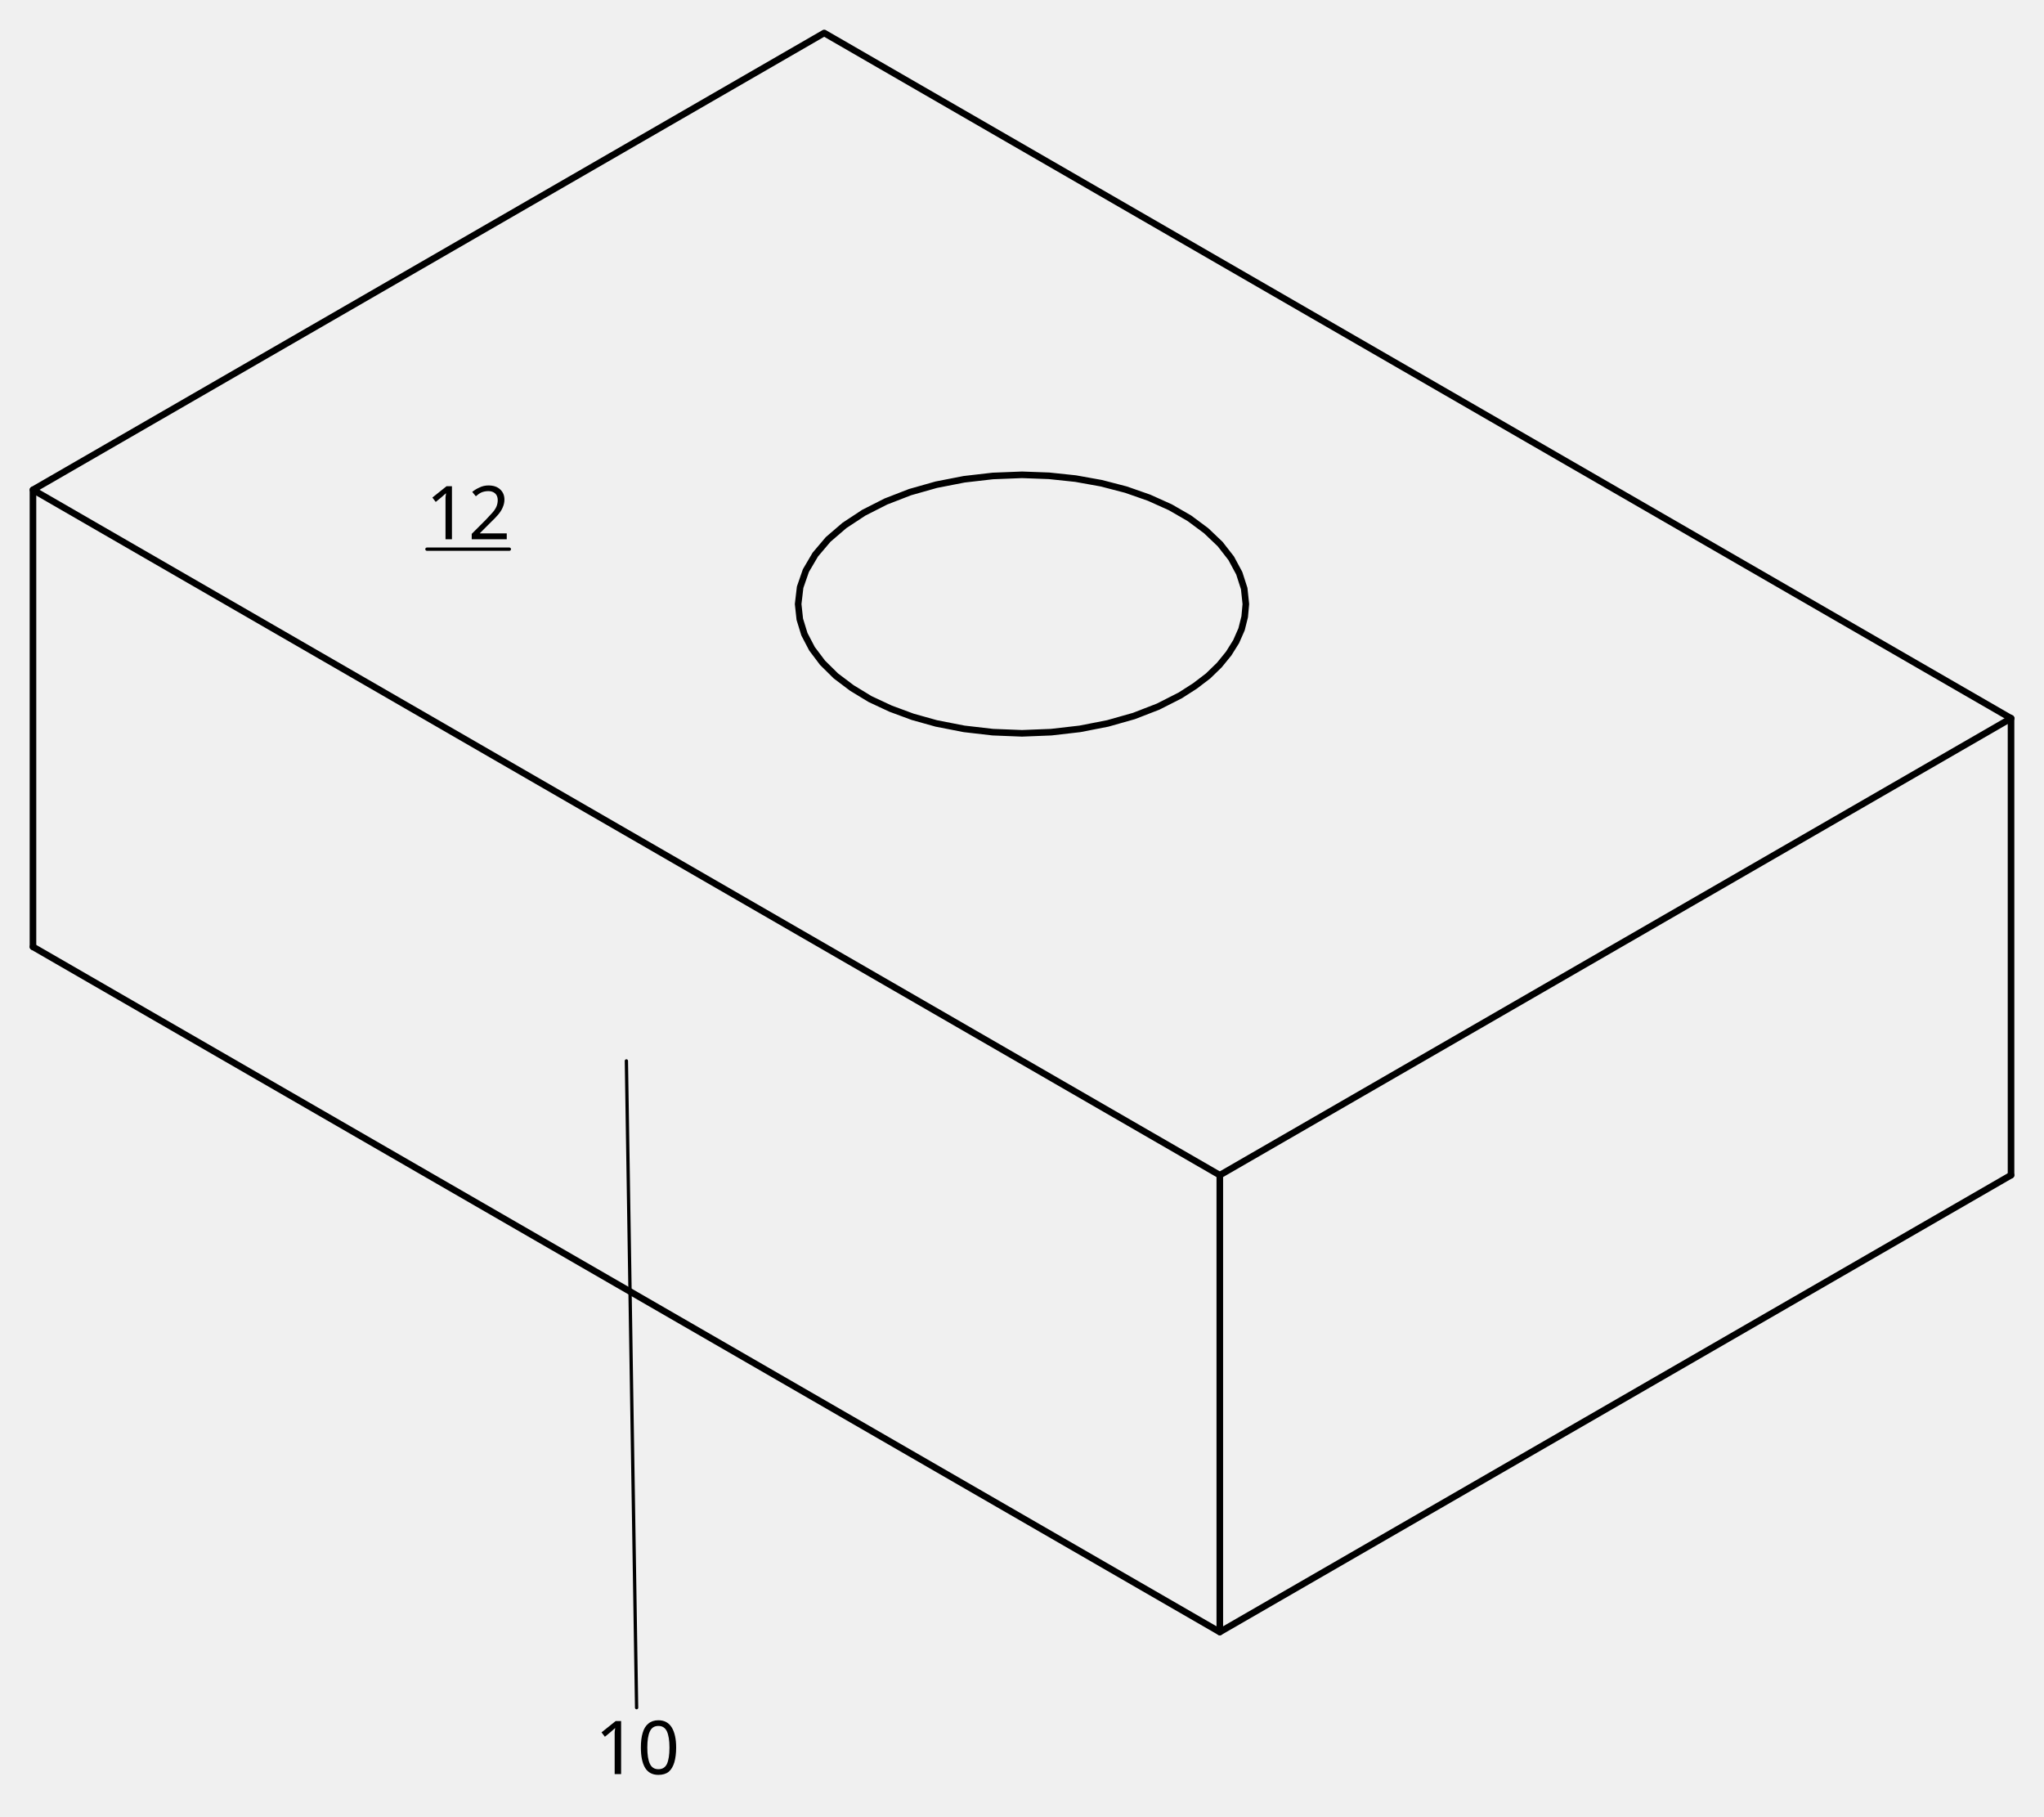
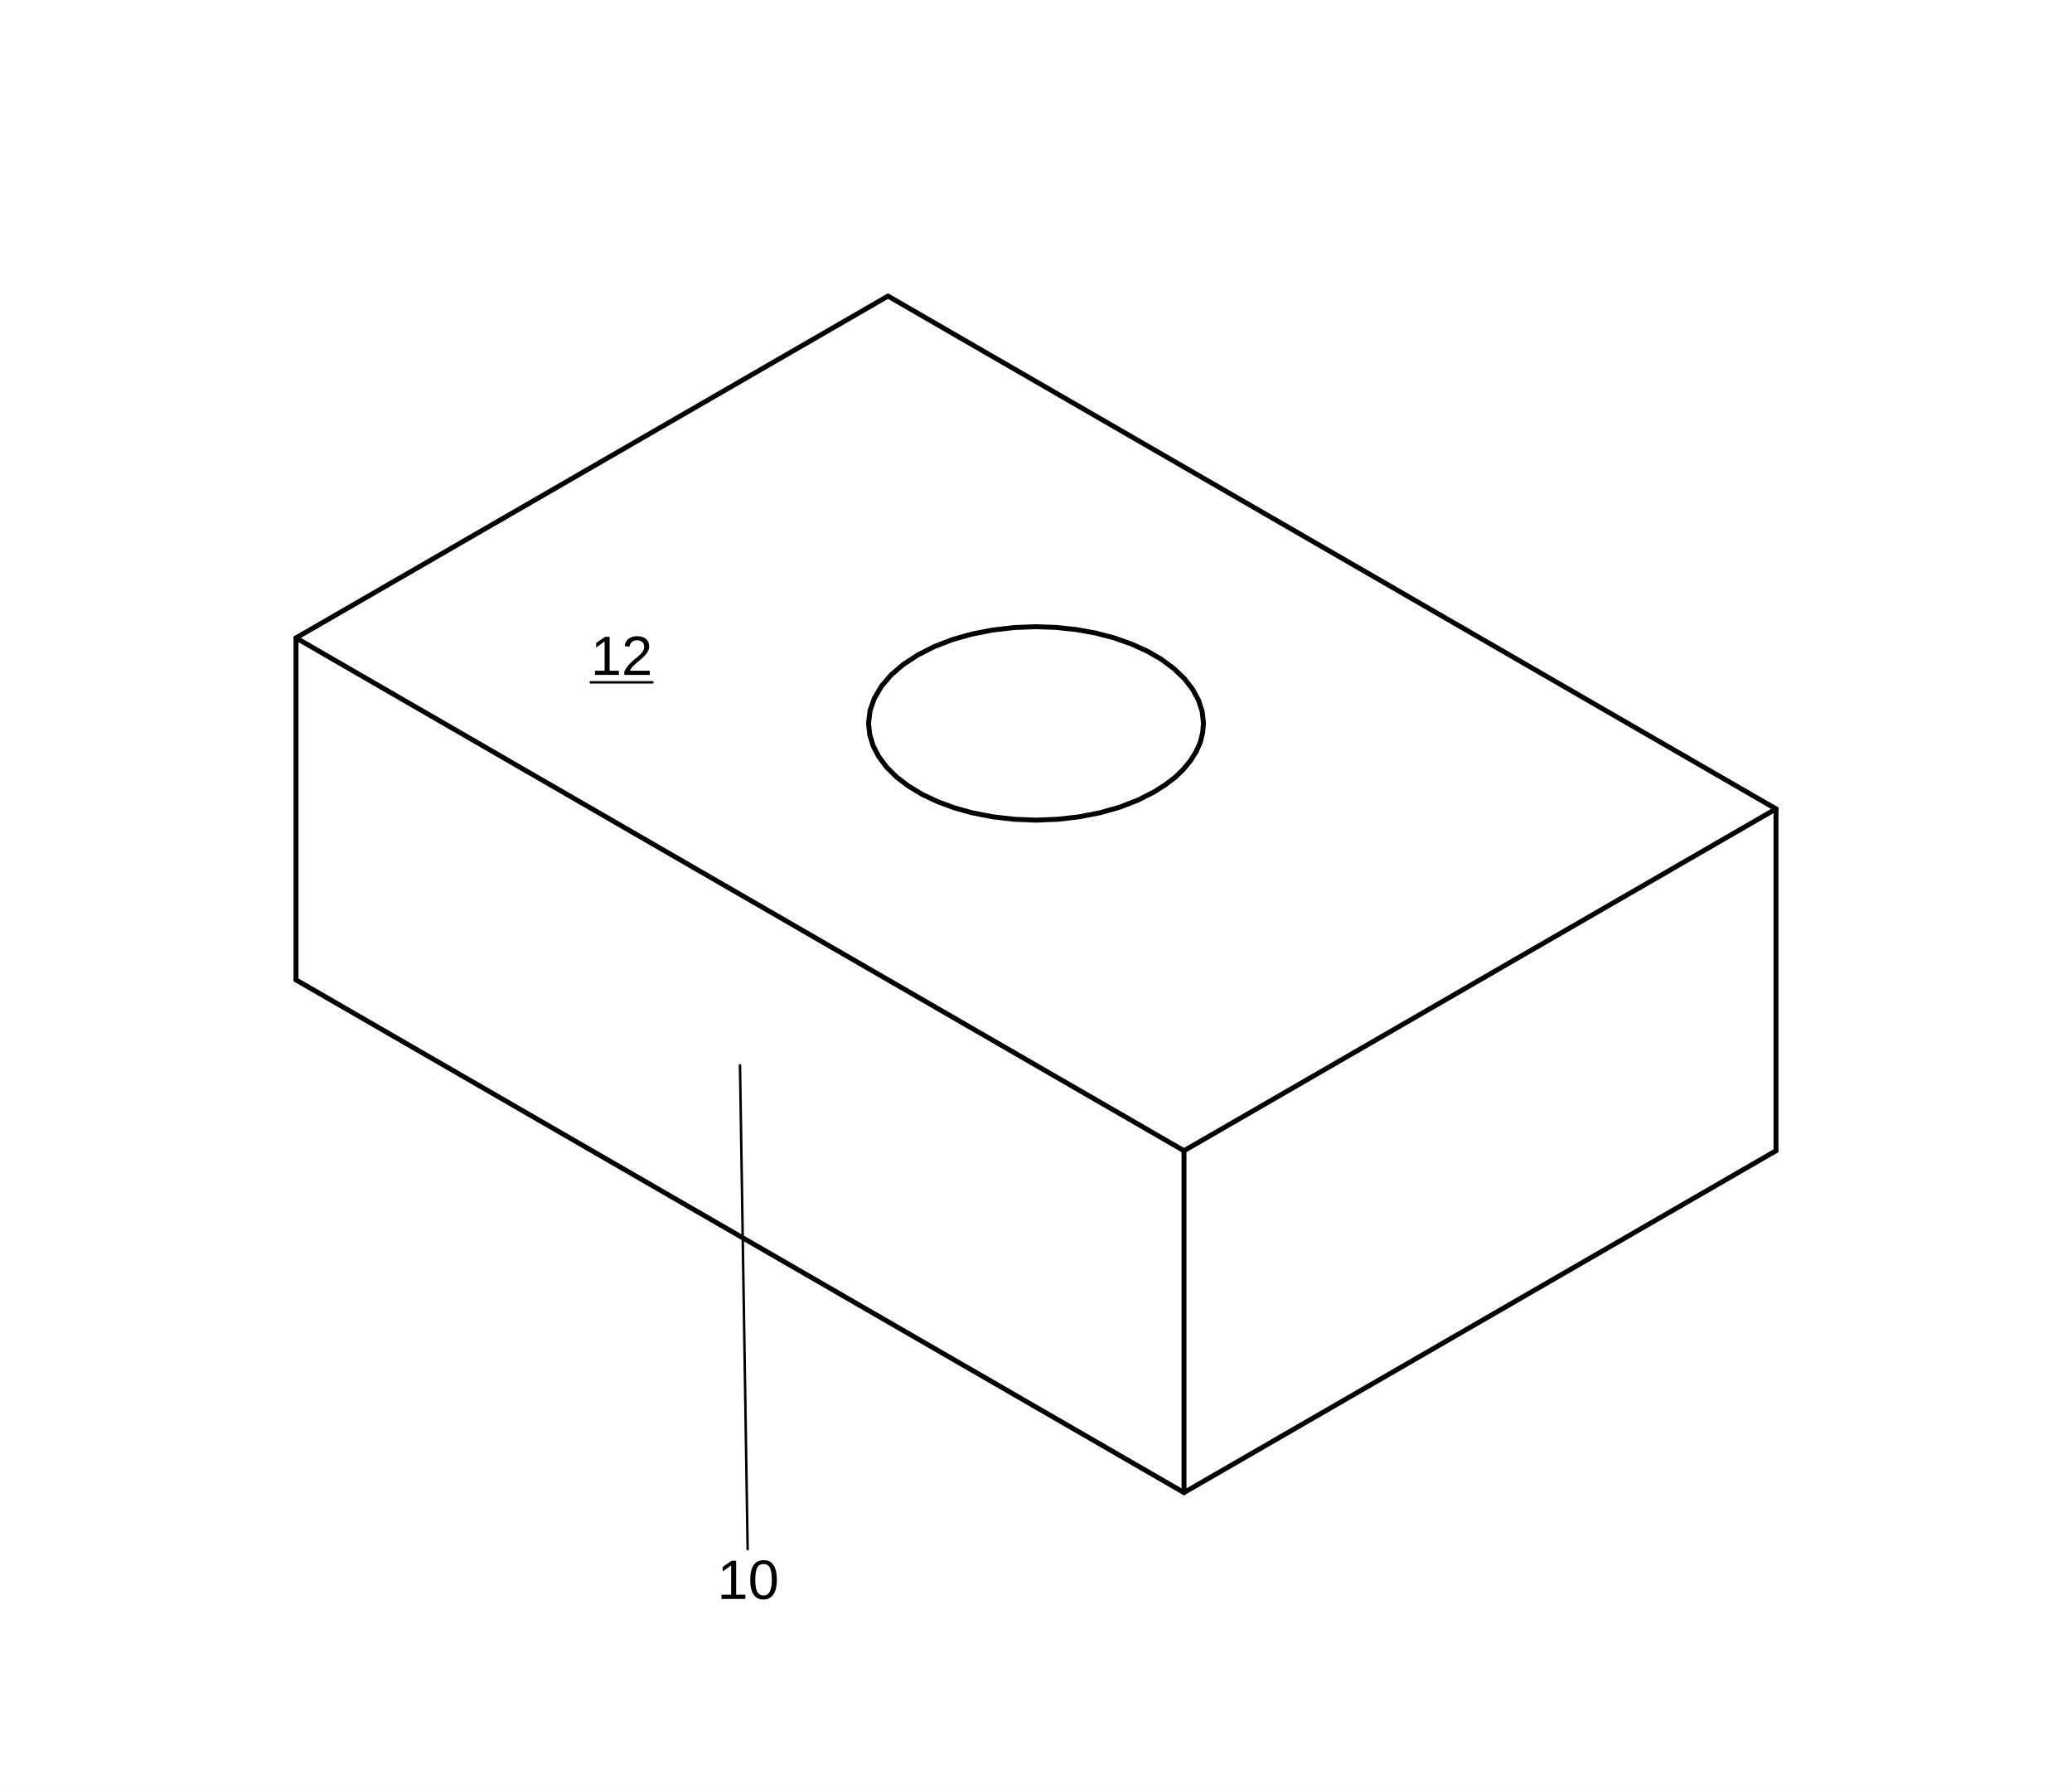
- <svg xmlns="http://www.w3.org/2000/svg" width="124mm" height="110.21mm" viewBox="0 0 124 110.21" data-figure="1" data-kind="3d">
-   <path class="edge" data-part="housing" d="M2 57.43 L2 29.71 L50 2 L122 43.57" stroke="#000" stroke-width="0.4" fill="none" stroke-linecap="round" stroke-linejoin="round" />
-   <path class="edge" data-part="housing" d="M2 57.43 L74 98.99 L74 71.28 L122 43.57" stroke="#000" stroke-width="0.4" fill="none" stroke-linecap="round" stroke-linejoin="round" />
-   <path class="edge" data-part="housing" d="M2 29.71 L74 71.28" stroke="#000" stroke-width="0.4" fill="none" stroke-linecap="round" stroke-linejoin="round" />
-   <path class="edge" data-part="housing" d="M71.6 42.18 L72.49 41.61 L73.29 41 L73.97 40.34 L74.54 39.64 L74.99 38.92 L75.32 38.17 L75.51 37.41 L75.58 36.64 L75.48 35.7 L75.18 34.77 L74.69 33.86 L74.02 33 L73.17 32.19 L72.16 31.44 L71 30.77 L69.71 30.19 L68.31 29.7 L66.81 29.31 L65.25 29.03 L63.64 28.86 L62 28.8 L60.23 28.87 L58.49 29.07 L56.8 29.4 L55.21 29.85 L53.74 30.42 L52.4 31.1 L51.23 31.87 L50.24 32.72 L49.46 33.64 L48.89 34.61 L48.54 35.62 L48.42 36.64 L48.52 37.56 L48.8 38.47 L49.26 39.35 L49.9 40.2 L50.71 41 L51.68 41.73 L52.78 42.4 L54.02 42.98 L55.37 43.48 L56.8 43.88 L58.49 44.21 L60.23 44.41 L62 44.48 L63.77 44.41 L65.51 44.21 L67.2 43.88 L68.79 43.43 L70.26 42.86 L71.6 42.18" stroke="#000" stroke-width="0.4" fill="none" stroke-linecap="round" stroke-linejoin="round" />
-   <path class="edge" data-part="housing" d="M122 71.28 L122 43.57" stroke="#000" stroke-width="0.4" fill="none" stroke-linecap="round" stroke-linejoin="round" />
-   <path class="edge" data-part="housing" d="M74 98.99 L122 71.28" stroke="#000" stroke-width="0.4" fill="none" stroke-linecap="round" stroke-linejoin="round" />
-   <line class="underline" data-numeral="12" x1="25.9" y1="33.31" x2="30.9" y2="33.31" stroke="#000" stroke-width="0.2" fill="none" stroke-linecap="round" stroke-linejoin="round" />
-   <line class="lead" data-numeral="10" data-part="housing" x1="38.62" y1="103.58" x2="38" y2="64.35" stroke="#000" stroke-width="0.2" fill="none" stroke-linecap="round" stroke-linejoin="round" />
-   <text class="numeral" data-numeral="12" data-part="housing" data-surface="true" x="28.4" y="32.71" font-family="sans-serif" font-size="4.5" text-anchor="middle" fill="#000">12</text>
-   <text class="numeral" data-numeral="10" data-part="housing" x="38.66" y="107.61" font-family="sans-serif" font-size="4.5" text-anchor="middle" fill="#000">10</text>
+ <svg xmlns="http://www.w3.org/2000/svg" width="168mm" height="144.99mm" viewBox="0 0 168 144.99" data-figure="FIG-1" data-kind="3d">
+   <rect width="168" height="144.99" fill="#fff" />
+   <g fill="none" stroke="#000" stroke-linecap="round" stroke-linejoin="round">
+     <path class="edge" data-part="housing" stroke-width="0.4" d="M24 79.43 L24 51.71 L72 24 L144 65.57" />
+     <path class="edge" data-part="housing" stroke-width="0.4" d="M24 79.43 L96 120.99 L96 93.28 L144 65.57" />
+     <path class="edge" data-part="housing" stroke-width="0.4" d="M24 51.71 L96 93.28" />
+     <path class="edge" data-part="housing" stroke-width="0.4" d="M93.6 64.18 L94.49 63.61 L95.29 63 L95.97 62.34 L96.54 61.64 L96.99 60.92 L97.32 60.17 L97.51 59.41 L97.58 58.64 L97.48 57.7 L97.18 56.77 L96.69 55.86 L96.02 55 L95.17 54.19 L94.16 53.44 L93 52.77 L91.71 52.19 L90.31 51.7 L88.81 51.31 L87.25 51.03 L85.64 50.86 L84 50.8 L82.23 50.87 L80.49 51.07 L78.8 51.4 L77.21 51.85 L75.74 52.42 L74.4 53.1 L73.23 53.87 L72.24 54.72 L71.46 55.64 L70.89 56.61 L70.54 57.62 L70.42 58.64 L70.52 59.56 L70.8 60.47 L71.26 61.35 L71.9 62.2 L72.71 63 L73.68 63.73 L74.78 64.4 L76.02 64.98 L77.37 65.48 L78.8 65.88 L80.49 66.21 L82.23 66.41 L84 66.48 L85.77 66.41 L87.51 66.21 L89.2 65.88 L90.79 65.43 L92.26 64.86 L93.6 64.18" />
+     <path class="edge" data-part="housing" stroke-width="0.4" d="M144 93.28 L144 65.57" />
+     <path class="edge" data-part="housing" stroke-width="0.4" d="M96 120.99 L144 93.28" />
+     <path class="underline" data-numeral="12" stroke-width="0.2" d="M47.9 55.31 L52.9 55.31" />
+     <path class="lead" data-numeral="10" data-part="housing" stroke-width="0.2" d="M60.62 125.58 L60 86.35" />
+   </g>
+   <text class="numeral" data-numeral="12" data-part="housing" data-surface="true" x="50.4" y="54.71" font-size="4.5" font-family="Liberation Sans, Arial, Helvetica, sans-serif" text-anchor="middle" fill="#000">12</text>
+   <text class="numeral" data-numeral="10" data-part="housing" x="60.66" y="129.61" font-size="4.5" font-family="Liberation Sans, Arial, Helvetica, sans-serif" text-anchor="middle" fill="#000">10</text>
</svg>
